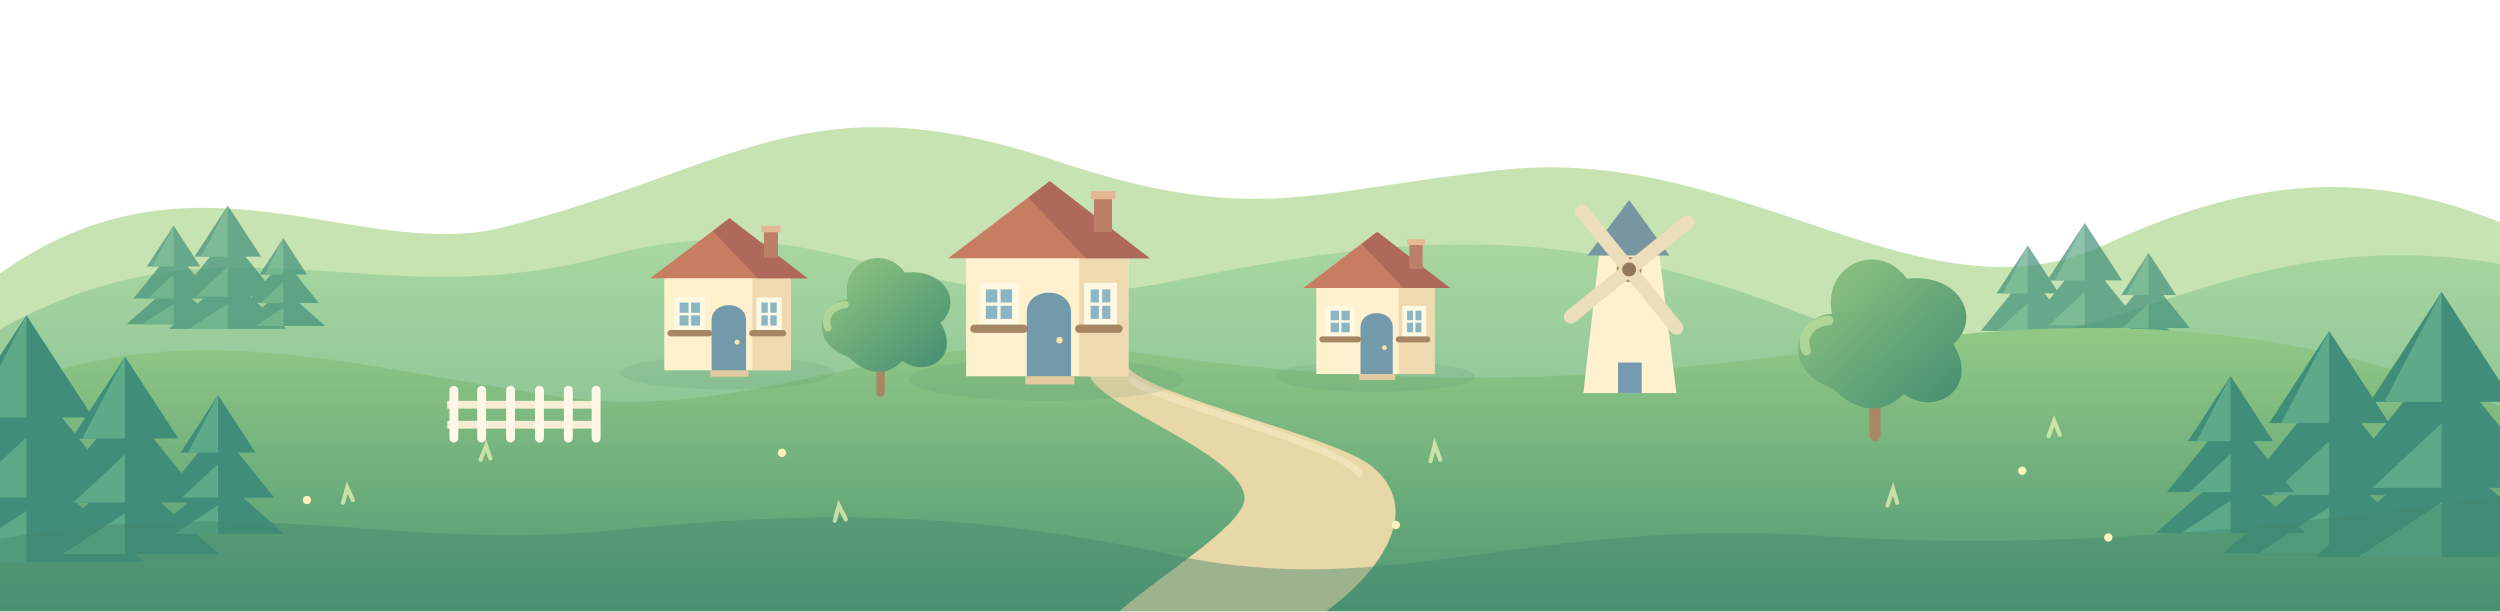
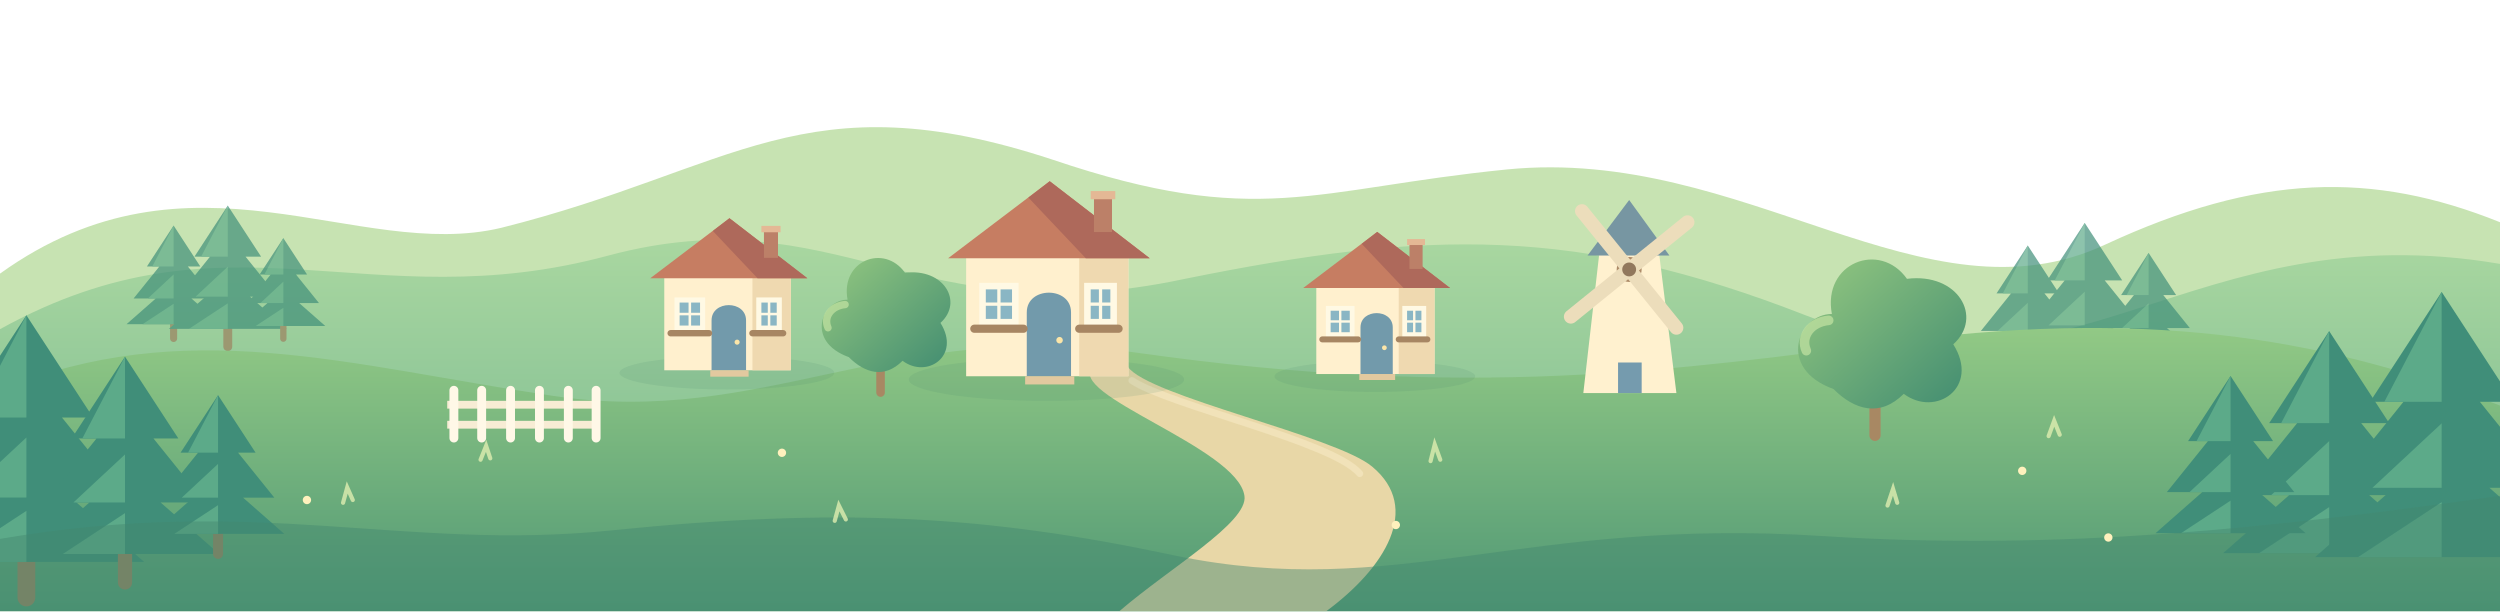
<svg xmlns="http://www.w3.org/2000/svg" viewBox="0 0 1800 440" fill="none">
  <defs>
    <linearGradient id="hill" x2="0" y2="1">
      <stop stop-color="#a9d7a0" />
      <stop offset="1" stop-color="#70b38e" />
    </linearGradient>
    <linearGradient id="grass" x2="0" y2="1">
      <stop stop-color="#92c985" />
      <stop offset="1" stop-color="#509875" />
    </linearGradient>
    <linearGradient id="tree" x2="1" y2="1">
      <stop stop-color="#96c980" />
      <stop offset="1" stop-color="#418c71" />
    </linearGradient>
    <g id="oak">
      <path d="M0 103V38m0 42-18-19m18 8 17-20" stroke="#a88863" stroke-width="7" stroke-linecap="round" />
      <path d="M-26 74C-62 61-48 27-27 27-33-5 3-19 20 5c32-4 48 24 29 41 17 27-11 46-31 31C3 92-13 87-26 74Z" fill="url(#tree)" />
      <path d="M-29 31c-11 1-18 10-14 19" stroke="#cae7a6" stroke-width="6" stroke-linecap="round" opacity=".65" />
    </g>
    <g id="pine">
      <path d="M0 92V40" stroke="#9c8160" stroke-width="6" />
      <path d="m0-15-30 46h14l-29 36h25l-33 29H53L20 67h25L16 31h14L0-15Z" fill="#408e79" />
      <path d="m0-15-24 46H0V-15ZM0 40l-29 27H0V40ZM0 73l-35 23H0V73Z" fill="#5caa89" />
    </g>
+     <g id="pine-with-trunk">
+       <path d="M0 90v22" stroke="#9c8160" stroke-width="8" stroke-linecap="round" />
+       <use href="#pine" />
+     </g>
    <g id="house">
      <ellipse cx="58" cy="107" rx="84" ry="13" fill="#44816b" opacity=".13" />
      <path d="M9 30h99v75H9z" fill="#fff0ce" />
      <path d="M78 30h30v75H78z" fill="#efd9b0" />
      <path d="m-2 33 62-47 61 47H-2Z" fill="#c67d62" />
      <path d="m60-14 61 47H82L47-4l13-10Z" fill="#ae695b" />
      <path d="M87-5h11v22H87z" fill="#bc8068" />
      <path d="M85-8h15v5H85z" fill="#e4b895" />
      <path d="M46 66c0-16 27-16 27 0v39H46V66Z" fill="#729aab" />
      <path d="M45 105h30v5H45z" fill="#e2c99f" />
      <path d="M19 50h20v22H19zM83 50h16v22H83z" fill="#8ab6c4" stroke="#fff9e4" stroke-width="4" />
      <path d="M29 50v22m-10-11h20m52-11v22m-8-11h16" stroke="#fff9e4" stroke-width="2" />
      <circle cx="66" cy="83" r="2" fill="#fbe5a8" />
      <path d="M14 76h30m34 0h24" stroke="#a78663" stroke-width="5" stroke-linecap="round" />
    </g>
    <g id="fence">
      <path d="M0 18h136M0 36h136" stroke="#f7ecd4" stroke-width="7" />
      <path d="M6 5v43M31 5v43M57 5v43M83 5v43M109 5v43M134 5v43" stroke="#fff8e7" stroke-width="8" stroke-linecap="round" />
    </g>
  </defs>
  <path d="M0 197C138 98 257 189 361 164c168-42 218-108 397-49 148 50 187 21 327 7 171-17 301 115 431 54 110-51 192-53 284-16v280H0V197Z" fill="#c7e3b2" />
  <path d="M0 237c165-91 264-6 438-53 165-44 221 58 414 17 177-36 284-38 448 26 192 75 277-75 500-37v250H0V237Z" fill="url(#hill)" />
  <g opacity=".7">
-     <use href="#pine" transform="translate(125 172) scale(.64)" />
-     <use href="#pine" transform="translate(164 160) scale(.8)" />
-     <use href="#pine" transform="translate(204 180) scale(.57)" />
+     <use href="#pine-with-trunk" transform="translate(125 172) scale(.64)" />
+     <use href="#pine-with-trunk" transform="translate(164 160) scale(.8)" />
+     <use href="#pine-with-trunk" transform="translate(204 180) scale(.57)" />
    <use href="#pine" transform="translate(1460 188) scale(.75)" />
    <use href="#pine" transform="translate(1501 174) scale(.9)" />
    <use href="#pine" transform="translate(1547 192) scale(.66)" />
  </g>
  <path d="M0 281c133-55 250-18 398 4 151 23 244-56 421-31 240 34 386 13 553-9 185-23 308 1 428 47v148H0V281Z" fill="url(#grass)" />
  <path d="M787 264c-21 20 104 58 109 93 3 19-54 52-90 83h149c42-31 69-74 33-104-26-22-162-51-176-72h-25Z" fill="#e8d7a7" />
  <path d="M815 274c27 18 145 44 164 67" stroke="#f6e9c4" stroke-width="5" stroke-linecap="round" opacity=".6" />
  <use href="#house" transform="translate(470 170) scale(.92)" />
  <use href="#house" transform="translate(685 147) scale(1.18)" />
  <use href="#house" transform="translate(940 179) scale(.86)" />
  <g transform="translate(1170 116)">
    <path d="m-30 167 12-105h42l13 105H-30Z" fill="#fff1cf" />
    <path d="M-27 68 3 28l29 40h-59Z" fill="#7796a2" />
    <path d="M-5 145h17v22H-5z" fill="#759bae" />
    <circle cx="3" cy="78" r="9" fill="#ad8b68" />
    <path d="M3 78-31 36m34 42 42-34M3 78l34 42M3 78l-42 34" stroke="#ecddbb" stroke-width="10" stroke-linecap="round" />
    <circle cx="3" cy="78" r="5" fill="#91785d" />
  </g>
  <use href="#fence" transform="translate(322 277) scale(.8)" />
  <use href="#oak" transform="translate(634 192) scale(.88)" />
  <use href="#oak" transform="translate(1350 195) scale(1.15)" />
-   <use href="#pine" transform="translate(19 251) scale(1.6)" />
-   <use href="#pine" transform="translate(90 276) scale(1.28)" />
-   <use href="#pine" transform="translate(157 298) scale(.9)" />
+   <use href="#pine-with-trunk" transform="translate(19 251) scale(1.6)" />
+   <use href="#pine-with-trunk" transform="translate(90 276) scale(1.28)" />
+   <use href="#pine-with-trunk" transform="translate(157 298) scale(.9)" />
  <use href="#pine" transform="translate(1677 260) scale(1.44)" />
  <use href="#pine" transform="translate(1758 236) scale(1.72)" />
  <use href="#pine" transform="translate(1606 286) scale(1.02)" />
  <path d="M0 388c187-32 290 9 439-6 166-17 271-11 407 18 159 33 251-28 467-14 172 11 324-6 487-29v83H0v-52Z" fill="#43876e" opacity=".45" />
  <g stroke="#dfedb0" stroke-width="3" stroke-linecap="round" opacity=".8">
    <path d="m247 362 3-11 4 9m92-29 4-10 3 9m248 45 3-11 5 10m421-42 3-12 4 11m322 33 4-12 3 10m109-48 4-11 4 10" />
  </g>
  <g fill="#fff1bd">
    <circle cx="221" cy="360" r="3" />
    <circle cx="563" cy="326" r="3" />
    <circle cx="1005" cy="378" r="3" />
    <circle cx="1456" cy="339" r="3" />
    <circle cx="1518" cy="387" r="3" />
  </g>
</svg>
